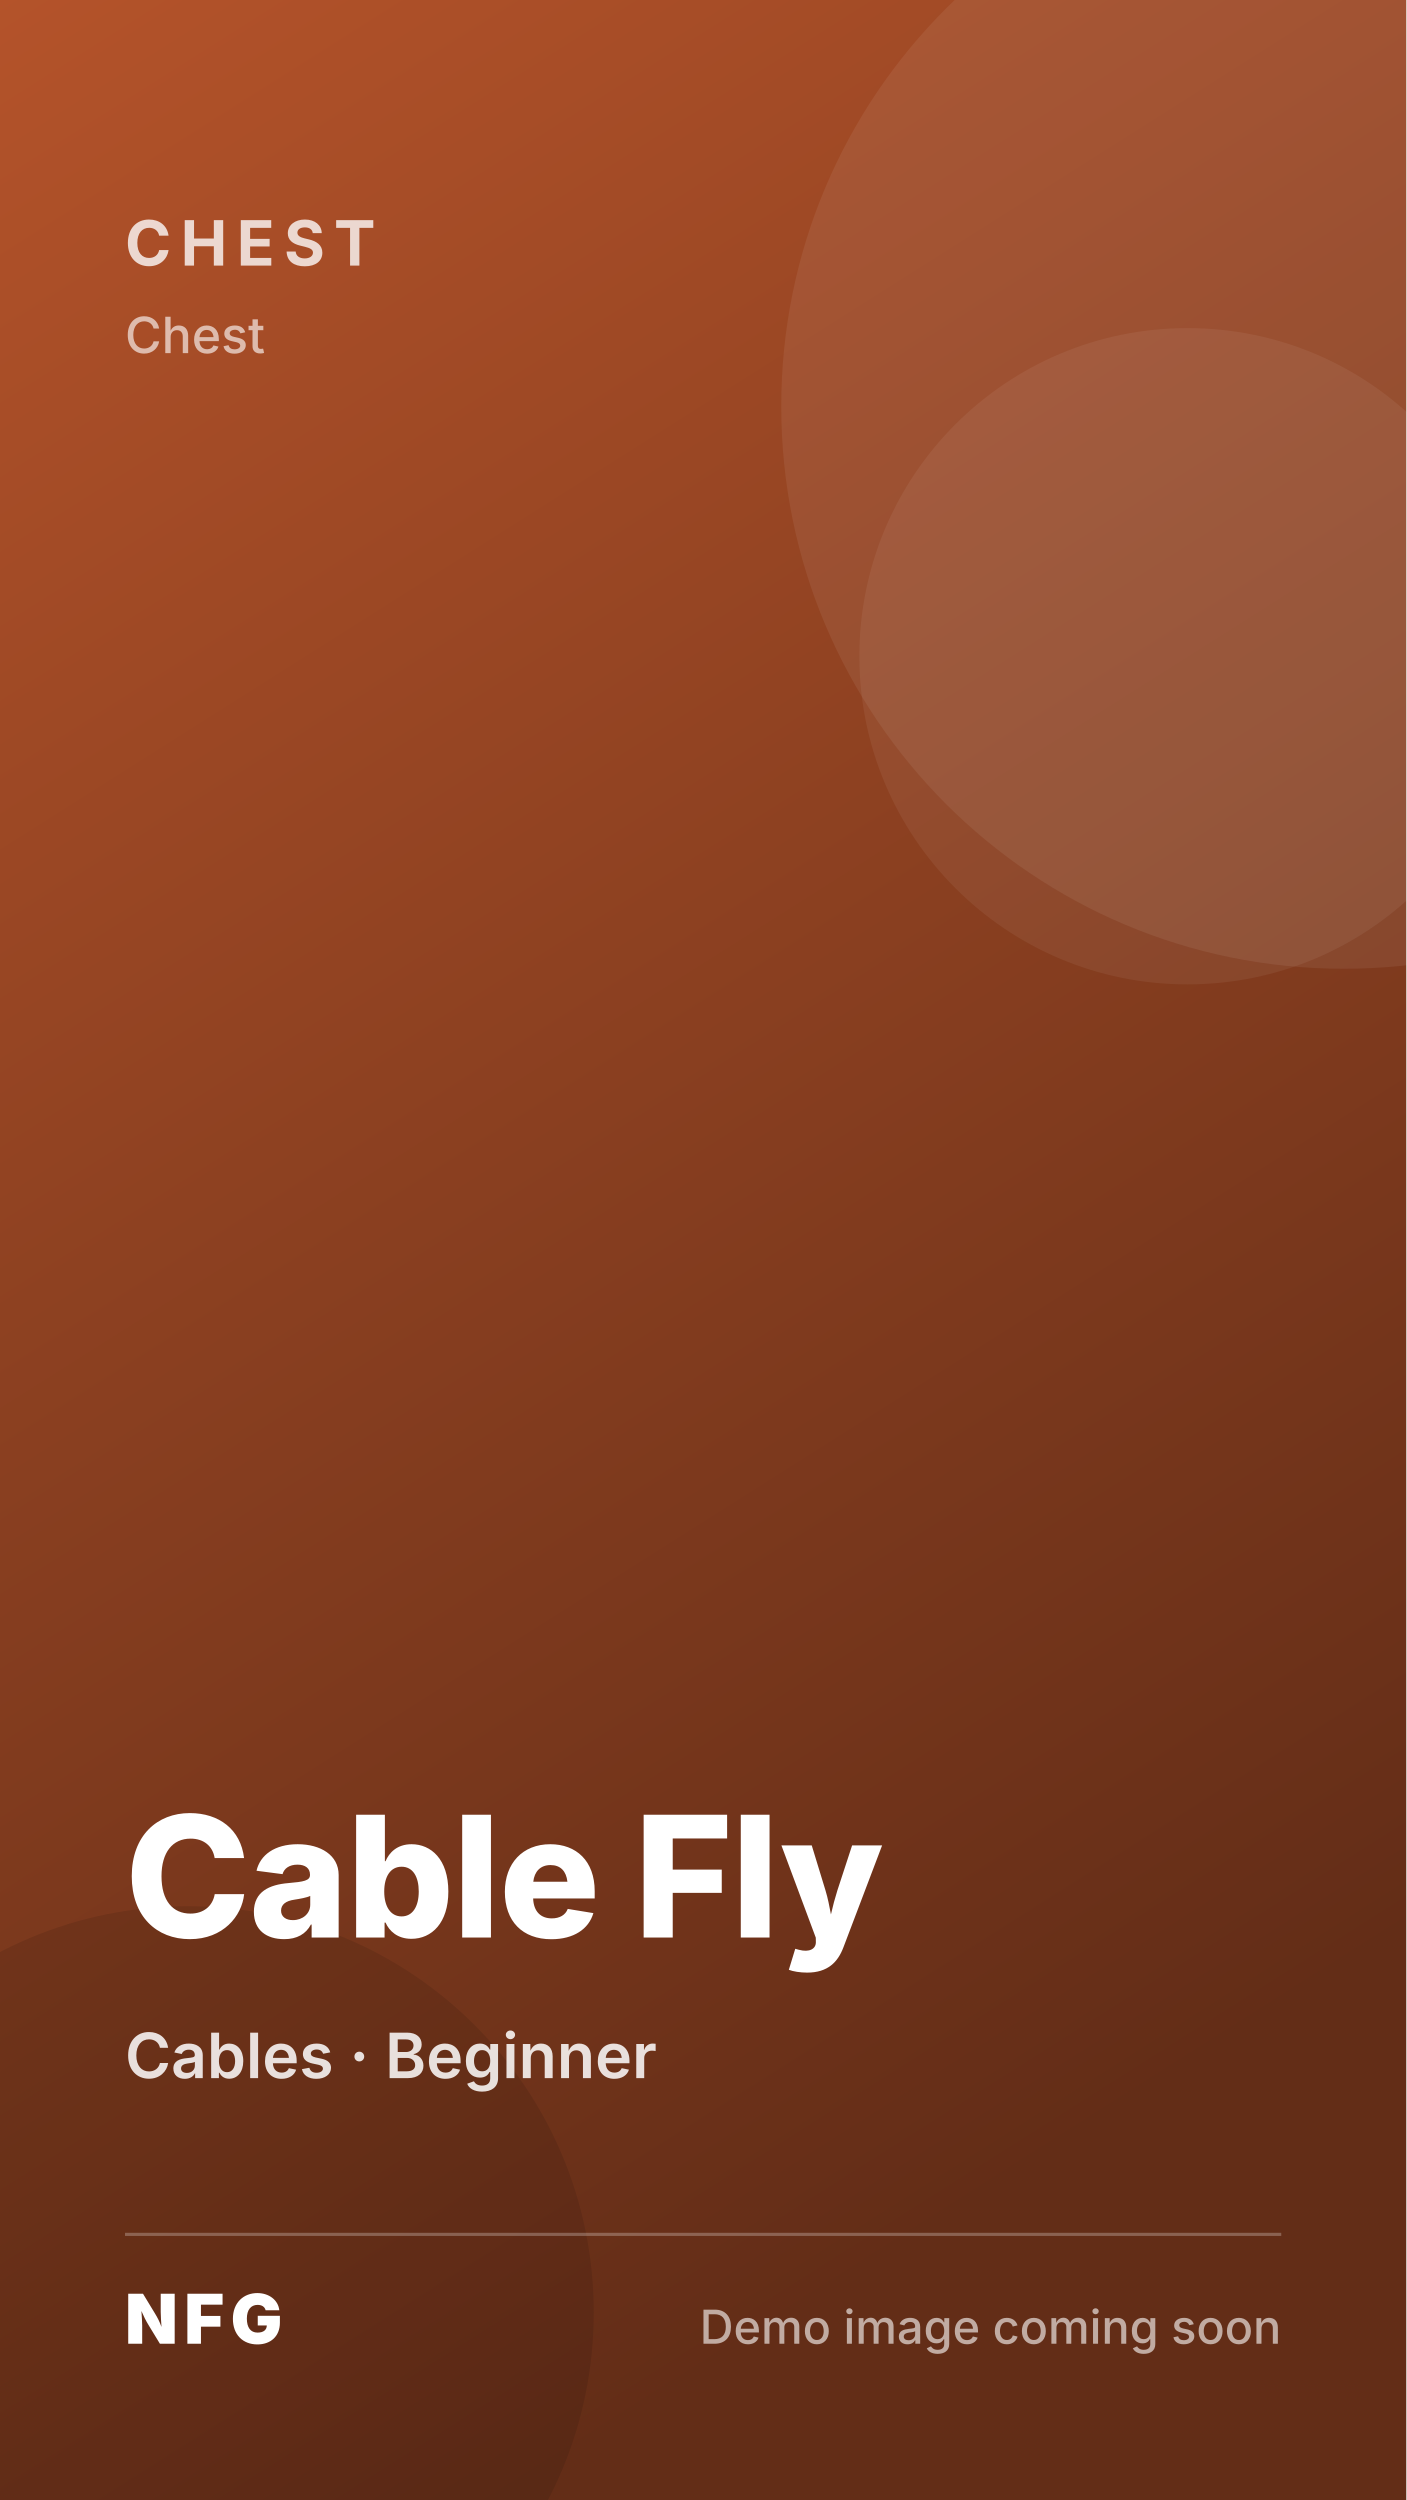
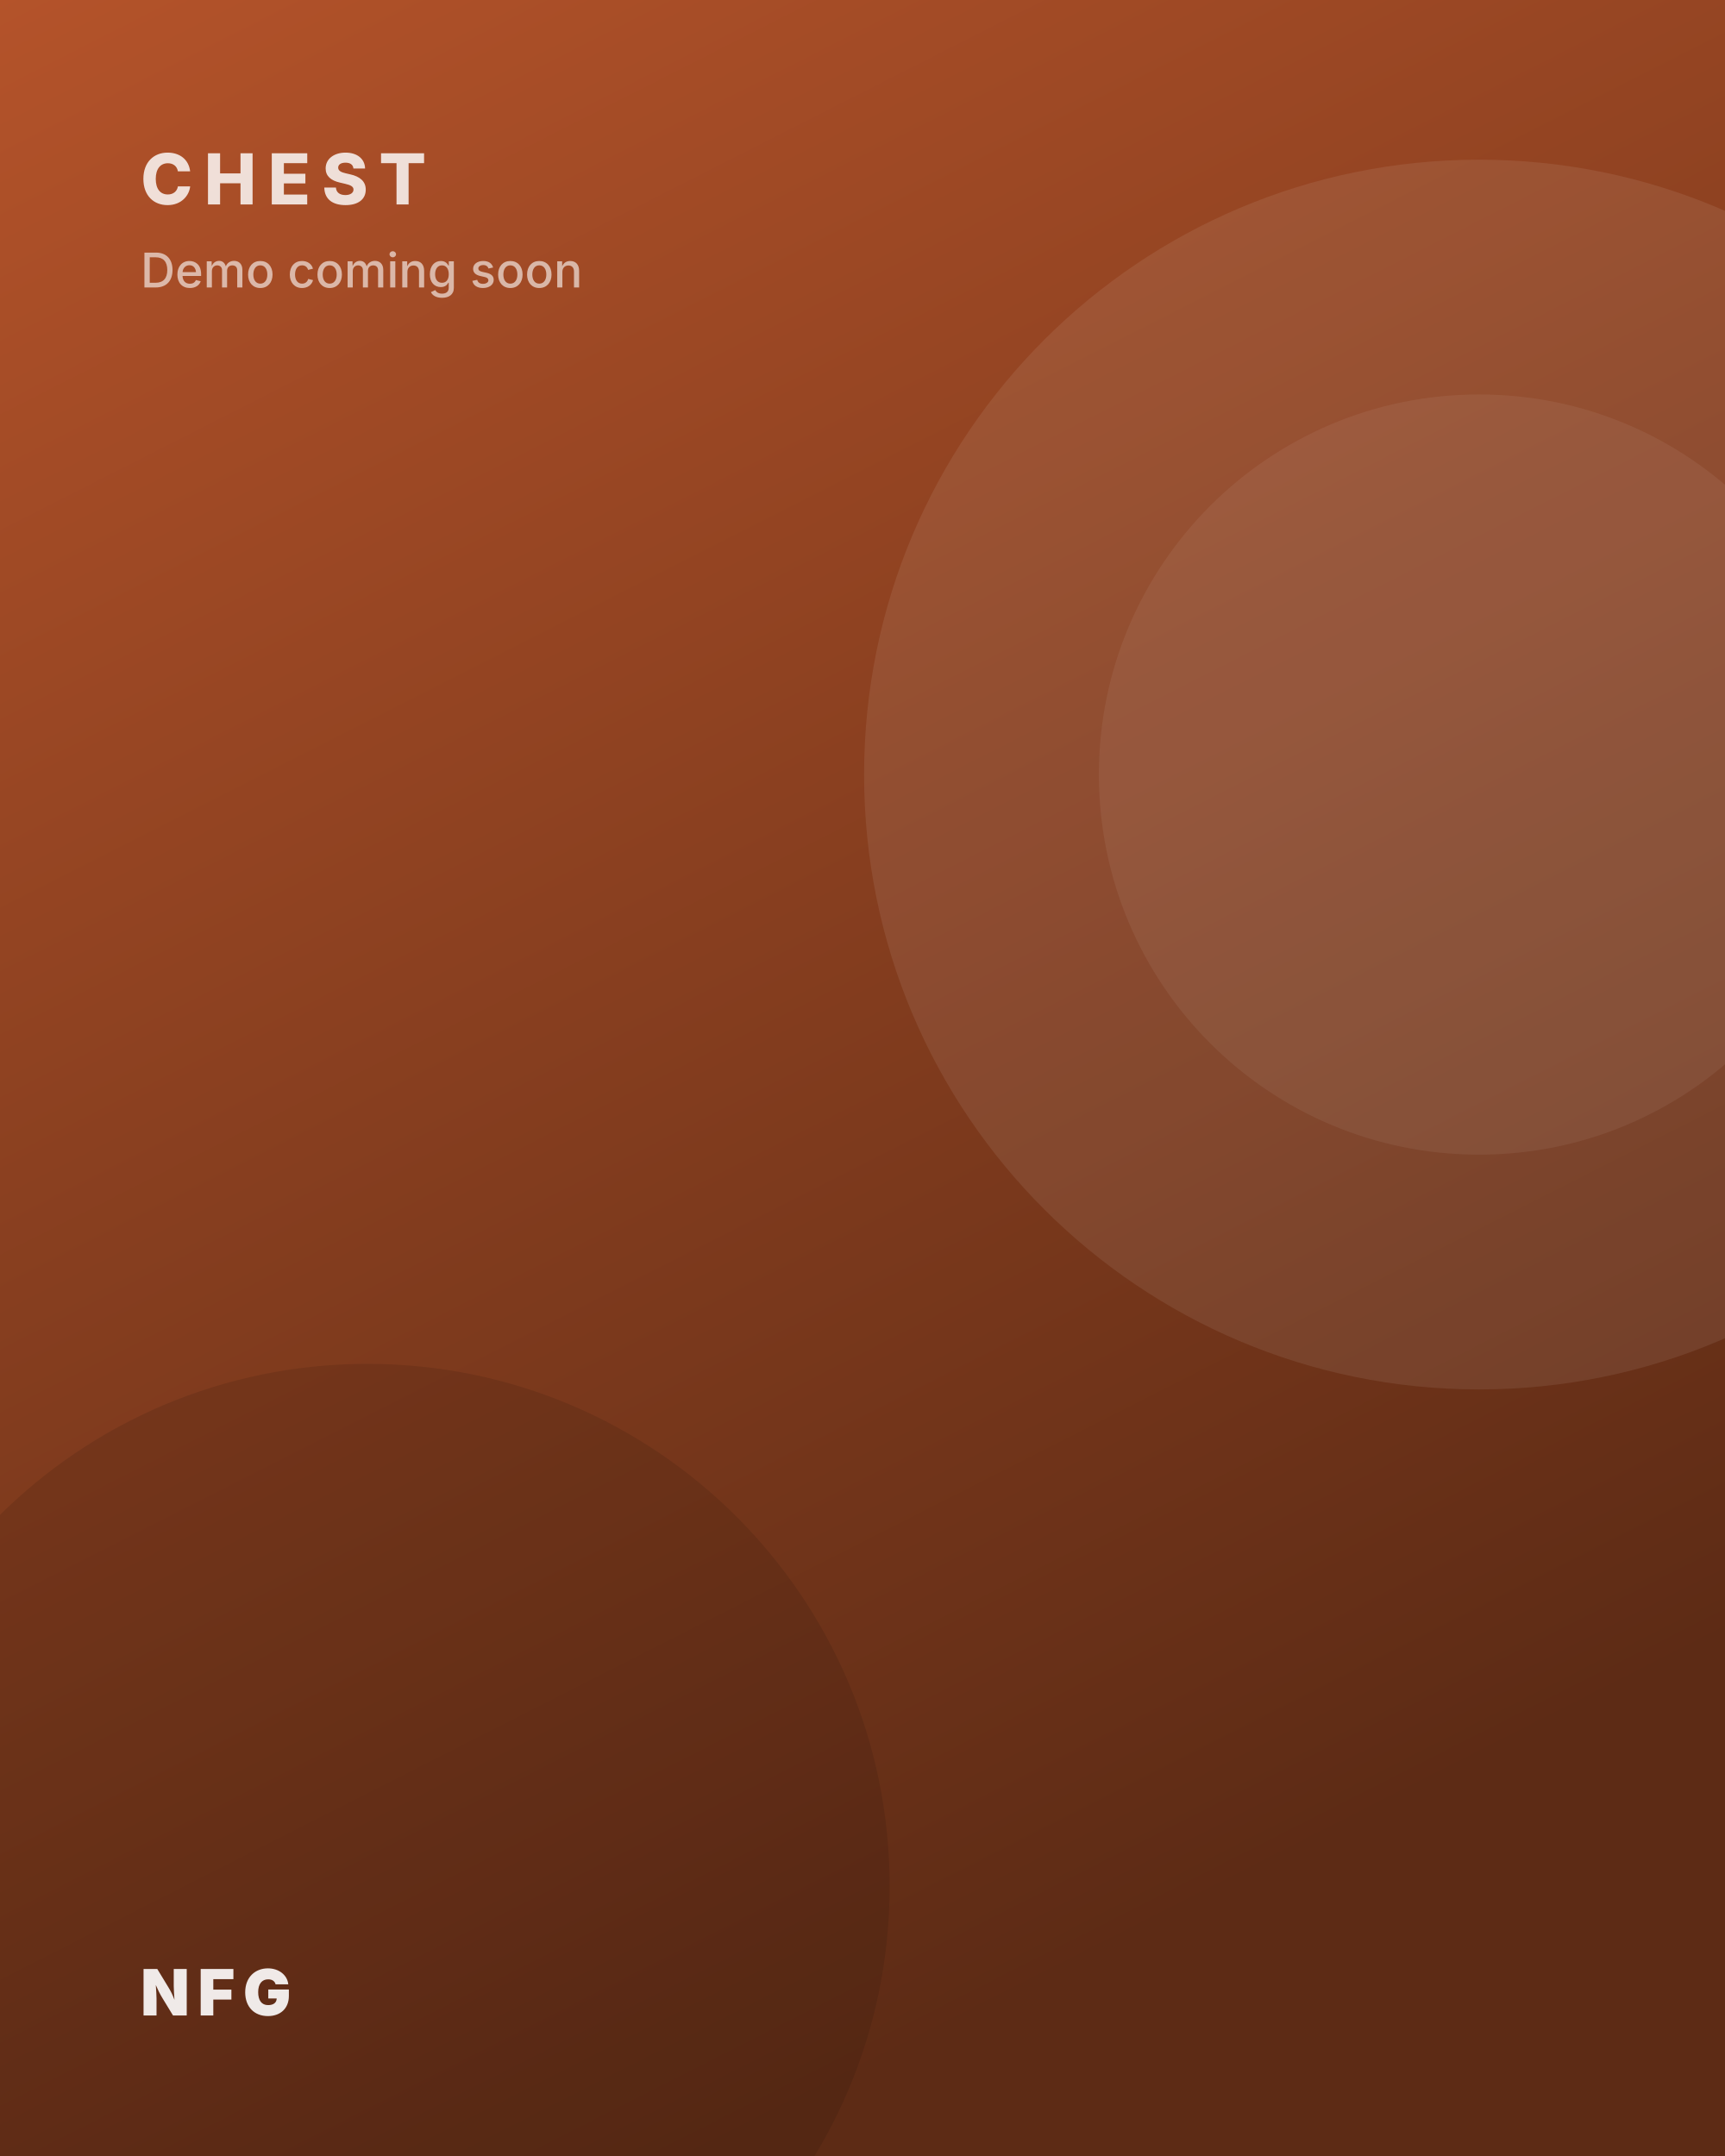
- <svg xmlns="http://www.w3.org/2000/svg" viewBox="0 0 900 1600" width="900" height="1600" role="img" aria-label="Cable Fly (placeholder image)">
+ <svg xmlns="http://www.w3.org/2000/svg" viewBox="0 0 1080 1350" width="1080" height="1350" role="img" aria-label="Cable Fly (placeholder image)">
  <defs>
-     <linearGradient id="bg" x1="0" y1="0" x2="0.35" y2="1">
+     <linearGradient id="bg" x1="0" y1="0" x2="0.4" y2="1">
      <stop offset="0" stop-color="#B4532A" />
-       <stop offset="1" stop-color="#632D17" />
+       <stop offset="1" stop-color="#5D2B15" />
    </linearGradient>
  </defs>
-   <rect width="900" height="1600" fill="url(#bg)" />
-   <circle cx="860" cy="260" r="360" fill="#FFFFFF" fill-opacity="0.07" />
-   <circle cx="760" cy="420" r="210" fill="#FFFFFF" fill-opacity="0.06" />
-   <circle cx="120" cy="1480" r="260" fill="#000000" fill-opacity="0.10" />
-   <text x="80" y="170" fill="#FFFFFF" fill-opacity="0.78" font-family="Inter, 'Helvetica Neue', Helvetica, Arial, sans-serif" font-size="40" font-weight="700" letter-spacing="6">CHEST</text>
-   <text x="80" y="226" fill="#FFFFFF" fill-opacity="0.62" font-family="Inter, 'Helvetica Neue', Helvetica, Arial, sans-serif" font-size="32" font-weight="500">Chest</text>
-   <text fill="#FFFFFF" font-family="Inter, 'Helvetica Neue', Helvetica, Arial, sans-serif" font-size="108" font-weight="800" letter-spacing="-1">
-     <tspan x="80" y="1240">Cable Fly</tspan>
-   </text>
-   <text x="80" y="1330" fill="#FFFFFF" fill-opacity="0.85" font-family="Inter, 'Helvetica Neue', Helvetica, Arial, sans-serif" font-size="40" font-weight="600">Cables · Beginner</text>
-   <line x1="80" y1="1430" x2="820" y2="1430" stroke="#FFFFFF" stroke-opacity="0.25" stroke-width="2" />
-   <text x="80" y="1500" fill="#FFFFFF" font-family="Inter, 'Helvetica Neue', Helvetica, Arial, sans-serif" font-size="44" font-weight="900" letter-spacing="4">NFG</text>
-   <text x="820" y="1500" text-anchor="end" fill="#FFFFFF" fill-opacity="0.6" font-family="Inter, 'Helvetica Neue', Helvetica, Arial, sans-serif" font-size="30" font-weight="500">Demo image coming soon</text>
+   <rect width="1080" height="1350" fill="url(#bg)" />
+   <circle cx="926" cy="485" r="385" fill="#FFFFFF" fill-opacity="0.08" />
+   <circle cx="926" cy="485" r="238" fill="#FFFFFF" fill-opacity="0.06" />
+   <circle cx="230" cy="1181" r="327" fill="#000000" fill-opacity="0.10" />
+   <text x="88" y="128" fill="#FFFFFF" fill-opacity="0.82" font-family="Inter, 'Helvetica Neue', Helvetica, Arial, sans-serif" font-size="44" font-weight="800" letter-spacing="7">CHEST</text>
+   <text x="88" y="180" fill="#FFFFFF" fill-opacity="0.6" font-family="Inter, 'Helvetica Neue', Helvetica, Arial, sans-serif" font-size="30" font-weight="500">Demo coming soon</text>
+   <text x="88" y="1262" fill="#FFFFFF" fill-opacity="0.9" font-family="Inter, 'Helvetica Neue', Helvetica, Arial, sans-serif" font-size="40" font-weight="900" letter-spacing="5">NFG</text>
</svg>
